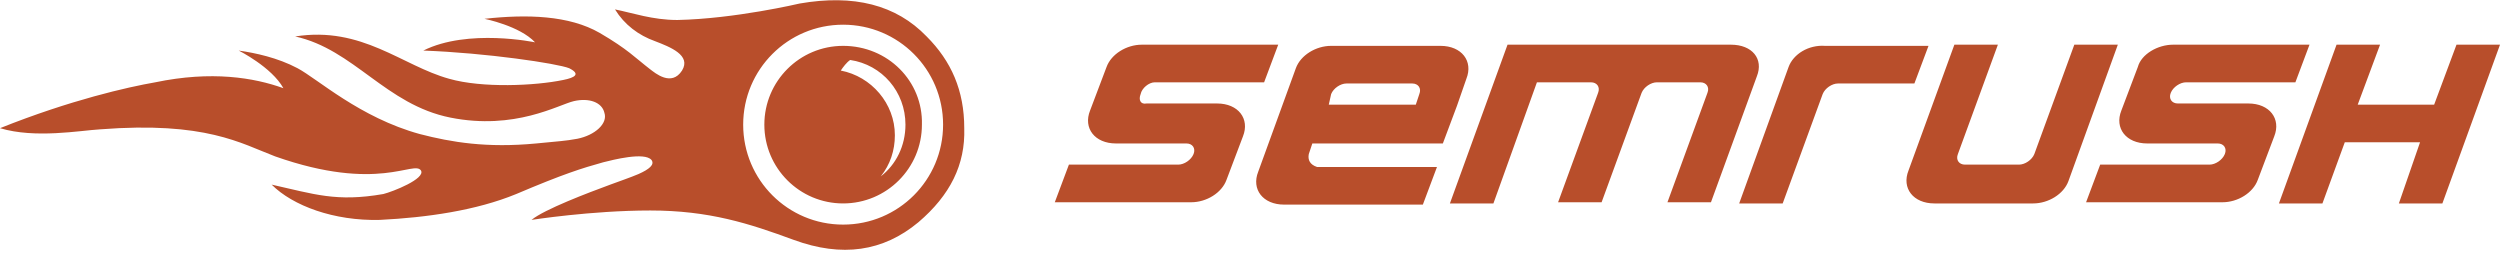
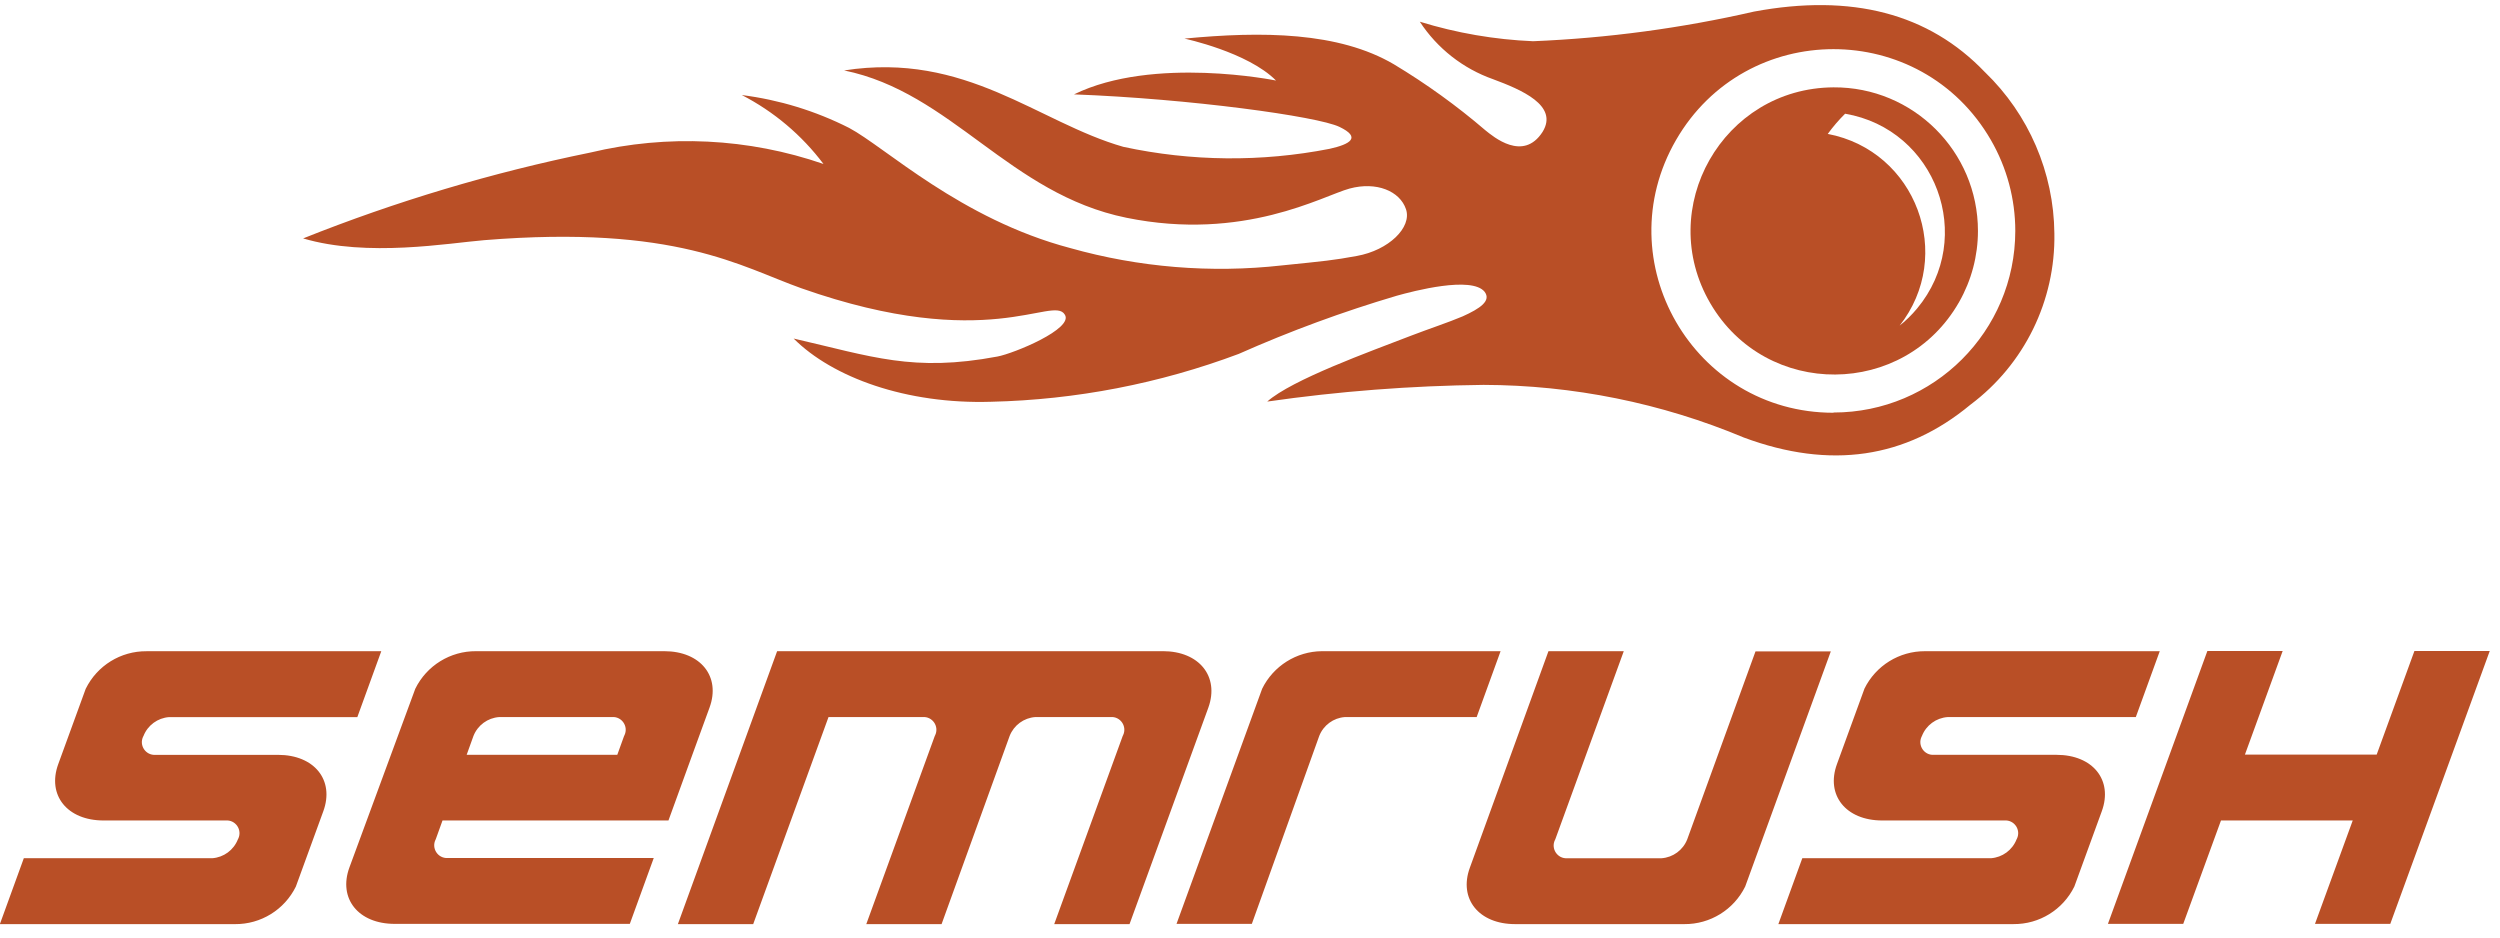
- <svg xmlns="http://www.w3.org/2000/svg" width="212.6" height="22.4" viewBox="0 0 212.6 22.4">
-   <path fill="#b84e2b" d="M147.2 3.8h-19l-4.9 13.5h3.7L130.7 7h4.6c.5 0 .8.4.6.9l-3.4 9.3h3.7l3.4-9.3c.2-.5.8-.9 1.3-.9h3.7c.5 0 .8.4.6.9l-3.4 9.3h3.7l3.9-10.7c.6-1.5-.4-2.7-2.2-2.7zm25.8 9.3c-.2.5-.8.9-1.3.9h-4.6c-.5 0-.8-.4-.6-.9l3.4-9.3h-3.7l-3.9 10.7c-.6 1.5.4 2.8 2.2 2.8h8.4c1.3 0 2.6-.8 3-1.9l4.2-11.6h-3.7l-3.4 9.3zm-61.7 0l.3-.9h11.1l1.2-3.2.8-2.3c.6-1.5-.4-2.8-2.2-2.8h-9.3c-1.3 0-2.6.8-3 1.9l-3.2 8.8c-.6 1.5.4 2.8 2.2 2.8H121l1.2-3.2H112c-.6-.2-.8-.6-.7-1.1zm1.9-5.1c.2-.5.8-.9 1.3-.9h5.6c.5 0 .8.4.6.9l-.3.9H113l.2-.9zm95.7-4.2L207 8.9h-6.5l1.9-5.1h-3.7l-4.9 13.5h3.7l1.9-5.2h6.4l-1.8 5.2h3.7l4.9-13.5h-3.7zm-56.8 1.9l-4.2 11.6h3.7L155 8c.2-.5.8-.9 1.3-.9h6.5l1.2-3.2h-8.8c-1.4-.1-2.7.7-3.1 1.8zm-58 0l-1.4 3.7c-.6 1.5.4 2.8 2.2 2.8h6c.5 0 .8.4.6.9-.2.5-.8.9-1.3.9h-9.3l-1.2 3.2h11.6c1.3 0 2.6-.8 3-1.9l1.4-3.7c.6-1.5-.4-2.8-2.2-2.8h-6c-.5.1-.7-.3-.5-.8.1-.5.7-1 1.2-1h9.3l1.2-3.2H97.1c-1.3 0-2.6.8-3 1.9zm87.7 0l-1.4 3.7c-.6 1.5.4 2.8 2.2 2.8h6c.5 0 .8.4.6.9-.2.5-.8.9-1.3.9h-9.3l-1.2 3.2H189c1.3 0 2.6-.8 3-1.9l1.4-3.7c.6-1.5-.4-2.8-2.2-2.8h-6c-.5 0-.8-.4-.6-.9.2-.5.8-.9 1.3-.9h9.3l1.2-3.2h-11.6c-1.3 0-2.7.8-3 1.9zm-103-2.6C76.2.4 72.6-.5 68 .3c0 0-5.5 1.3-10.4 1.4-2.1 0-3.8-.6-5.3-.9.8 1.3 2 2.2 3.4 2.7C57 4 58.8 4.7 58 6c-.9 1.4-2.3.2-2.7-.1-1.3-1-1.9-1.7-4.3-3.1-2.6-1.5-6.2-1.6-9.8-1.2 0 0 3 .6 4.3 2 0 0-5.7-1.2-9.5.7 5.4.2 11.4 1.1 12.4 1.5 1 .5.5.8-.5 1-2.4.5-6.9.7-9.7-.1-4-1.1-7.4-4.5-13.1-3.6 5 1.1 7.7 5.8 13.2 6.9 5.5 1.1 9.2-1.1 10.5-1.4 1.3-.3 2.4.1 2.6 1 .3.9-.8 1.9-2.3 2.2-1.1.2-1.5.2-3.5.4-4.2.4-7.2-.1-9.9-.8C30.6 10 27 6.7 25.3 5.8c-1.7-.9-3.6-1.3-5-1.5 0 0 2.8 1.4 3.8 3.2C21.6 6.6 18 6 13.2 7 10.9 7.4 6 8.5 0 10.9c3 .9 6.8.2 8.5.1 9-.7 12 1.2 14.9 2.3 8.8 3.1 11.8.3 12.4 1.2.4.7-2.4 1.8-3.2 2-4 .7-5.9 0-9.5-.8 1.8 1.8 5.3 3.1 9.2 3 4-.2 8.2-.8 11.6-2.2 4-1.7 5.6-2.2 7.4-2.7.8-.2 3.5-.9 4.1-.2.3.4-.2.8-1.1 1.2-.7.3-1.6.6-2.4.9-1.9.7-5.6 2.1-6.7 3 0 0 5.1-.8 10.1-.8s8.4 1.1 12.2 2.5c4.1 1.5 7.6 1 10.6-1.5 2.7-2.3 4-4.9 3.9-8 0-3.2-1.1-5.7-3.2-7.8zm-7.1 16c-4.7 0-8.5-3.8-8.5-8.5s3.8-8.5 8.5-8.5 8.5 3.8 8.5 8.5-3.8 8.5-8.5 8.5zm0-15.2c-3.7 0-6.7 3-6.7 6.7s3 6.7 6.7 6.7 6.7-3 6.7-6.7c.1-3.7-2.9-6.7-6.7-6.7zM74.9 15c.8-1 1.2-2.2 1.2-3.5 0-2.7-2-5-4.6-5.5.2-.3.5-.7.8-.9 2.7.4 4.7 2.7 4.7 5.5 0 1.8-.8 3.4-2.1 4.4z" style="/* fill: #000; */" />
+ <svg xmlns="http://www.w3.org/2000/svg" width="200" height="75" viewBox="0 0 200 75">
+   <path fill="#b94f26" d="M146.677 6.988c-8.843.054-14.312 9.66-9.843 17.292 4.468 7.63 15.522 7.564 19.897-.122.986-1.732 1.505-3.69 1.505-5.682 0-6.372-5.186-11.527-11.558-11.488zm5.27 19.093c4.466-5.647 1.347-14.02-5.727-15.368.42-.575.883-1.115 1.388-1.616 7.277 1.244 10.48 9.9 5.763 15.58-.43.517-.913.99-1.44 1.405z" />
+   <path fill="#b94f26" d="M158.797 5.776C154.3 1.068 148.135-.53 140.317.928c-5.804 1.33-11.72 2.123-17.67 2.37-3.075-.13-6.12-.654-9.063-1.562 1.397 2.136 3.46 3.754 5.867 4.602 2.214.826 5.27 2.09 3.953 4.216-1.546 2.406-3.935.386-4.585-.14-2.284-1.958-4.728-3.72-7.307-5.27-4.425-2.6-10.538-2.653-16.756-2.056 0 0 5.06 1.072 7.325 3.355 0 0-9.803-2.002-16.16 1.107 9.273.35 19.48 1.757 21.235 2.6 1.757.843.878 1.387-.79 1.756-5.452 1.066-11.064 1.013-16.494-.158-6.832-1.95-12.593-7.64-22.342-6.113 8.607 1.757 13.192 9.872 22.59 11.787 9.396 1.914 15.702-1.757 17.845-2.337 2.143-.58 4.023.194 4.514 1.652.492 1.457-1.387 3.284-3.934 3.74-1.915.352-2.547.405-5.99.756-5.68.634-11.43.163-16.933-1.387-8.782-2.32-14.807-8.08-17.688-9.61-2.69-1.362-5.596-2.253-8.59-2.633 2.566 1.323 4.8 3.208 6.535 5.515-6.004-2.073-12.476-2.39-18.654-.913-7.848 1.6-15.537 3.897-22.975 6.868 5.146 1.528 11.663.37 14.49.14 15.37-1.247 20.517 2.126 25.365 3.847 14.965 5.27 20.13.527 21.078 2.108.74 1.124-4.074 3.11-5.39 3.355-6.746 1.265-10.03 0-16.302-1.44 3.11 3.11 9.01 5.27 15.81 5.058 6.765-.158 13.457-1.452 19.795-3.828 4.11-1.825 8.334-3.38 12.647-4.655 1.317-.37 5.99-1.598 7.026-.316.544.72-.352 1.336-1.757 1.968-1.16.492-2.67.984-4.13 1.546-3.318 1.282-9.52 3.513-11.504 5.27 5.732-.825 11.512-1.27 17.302-1.335 7.154.018 14.234 1.45 20.832 4.214 6.92 2.565 12.946 1.67 18.128-2.634 4.308-3.223 6.805-8.32 6.71-13.7-.046-4.87-2.046-9.515-5.55-12.894zm-12.12 27.244c-11.196 0-18.194-12.12-12.596-21.816 5.6-9.696 19.594-9.696 25.192 0 1.277 2.21 1.95 4.72 1.95 7.272-.01 8.025-6.52 14.526-14.545 14.526zM93.033 52.095H62.17L54.23 73.93h6.026l6.025-16.565h7.536c.783-.058 1.334.752.993 1.46-.01.016-.018.033-.027.05l-5.48 15.054h6.024l5.445-15.055c.337-.857 1.136-1.445 2.055-1.51h6.025c.782-.058 1.334.752.993 1.46l-.027.05-5.48 15.054h6.025l6.306-17.32c.895-2.495-.74-4.515-3.637-4.515zM134.978 67.15c-.336.856-1.136 1.444-2.055 1.51h-7.535c-.782.057-1.334-.753-.993-1.46.008-.017.017-.034.027-.05l5.48-15.055h-6.025l-6.288 17.32c-.915 2.494.72 4.514 3.617 4.514h13.543c2.064.015 3.955-1.152 4.866-3.005l6.85-18.812h-6.025zM34.857 67.15l.544-1.512h18.076l1.915-5.27 1.37-3.758c.914-2.495-.72-4.515-3.618-4.515H38.09c-2.065-.016-3.956 1.152-4.867 3.004l-5.27 14.297c-.913 2.494.72 4.514 3.62 4.514h18.812l1.914-5.268H35.804c-.783.036-1.312-.79-.952-1.486l.004-.007zm3.02-8.275c.338-.857 1.137-1.445 2.056-1.51h9.03c.78-.058 1.333.752.992 1.46-.01.016-.018.033-.027.05l-.545 1.51h-12.05zM193.154 52.078l-3.02 8.29h-10.54l3.02-8.29h-6.024l-7.957 21.833h6.025l3.02-8.272h10.54l-3.02 8.273h6.024l7.957-21.832h-6.026M100.972 55.1l-6.85 18.81h6.025l5.392-15.035c.336-.857 1.135-1.445 2.054-1.51h10.54l1.914-5.27H105.75c-2.032.018-3.88 1.18-4.778 3.004zM6.858 55.1l-2.196 6.024c-.913 2.494.72 4.514 3.62 4.514h9.783c.782-.058 1.333.752.993 1.46-.01.016-.018.034-.027.05-.336.858-1.135 1.446-2.055 1.51H1.905L-.01 73.93h18.812c2.064.017 3.955-1.15 4.866-3.003l2.196-6.025c.913-2.494-.72-4.514-3.62-4.514h-9.8c-.782.058-1.334-.752-.993-1.46l.028-.05c.336-.858 1.136-1.446 2.055-1.51h15.053l1.915-5.27H11.725c-2.065-.017-3.955 1.15-4.866 3.003zM149.154 55.1l-2.196 6.024c-.914 2.494.72 4.514 3.618 4.514h9.784c.782-.058 1.334.752.993 1.46-.008.016-.017.034-.027.05-.336.858-1.136 1.446-2.055 1.51h-15.087l-1.915 5.27h18.812c2.064.017 3.955-1.15 4.866-3.003l2.196-6.025c.913-2.494-.72-4.514-3.62-4.514h-9.8c-.782.058-1.334-.752-.993-1.46.007-.016.016-.033.026-.05.336-.858 1.136-1.446 2.055-1.51h15.054l1.915-5.27H154c-2.058-.01-3.94 1.156-4.848 3.003z" />
</svg>
